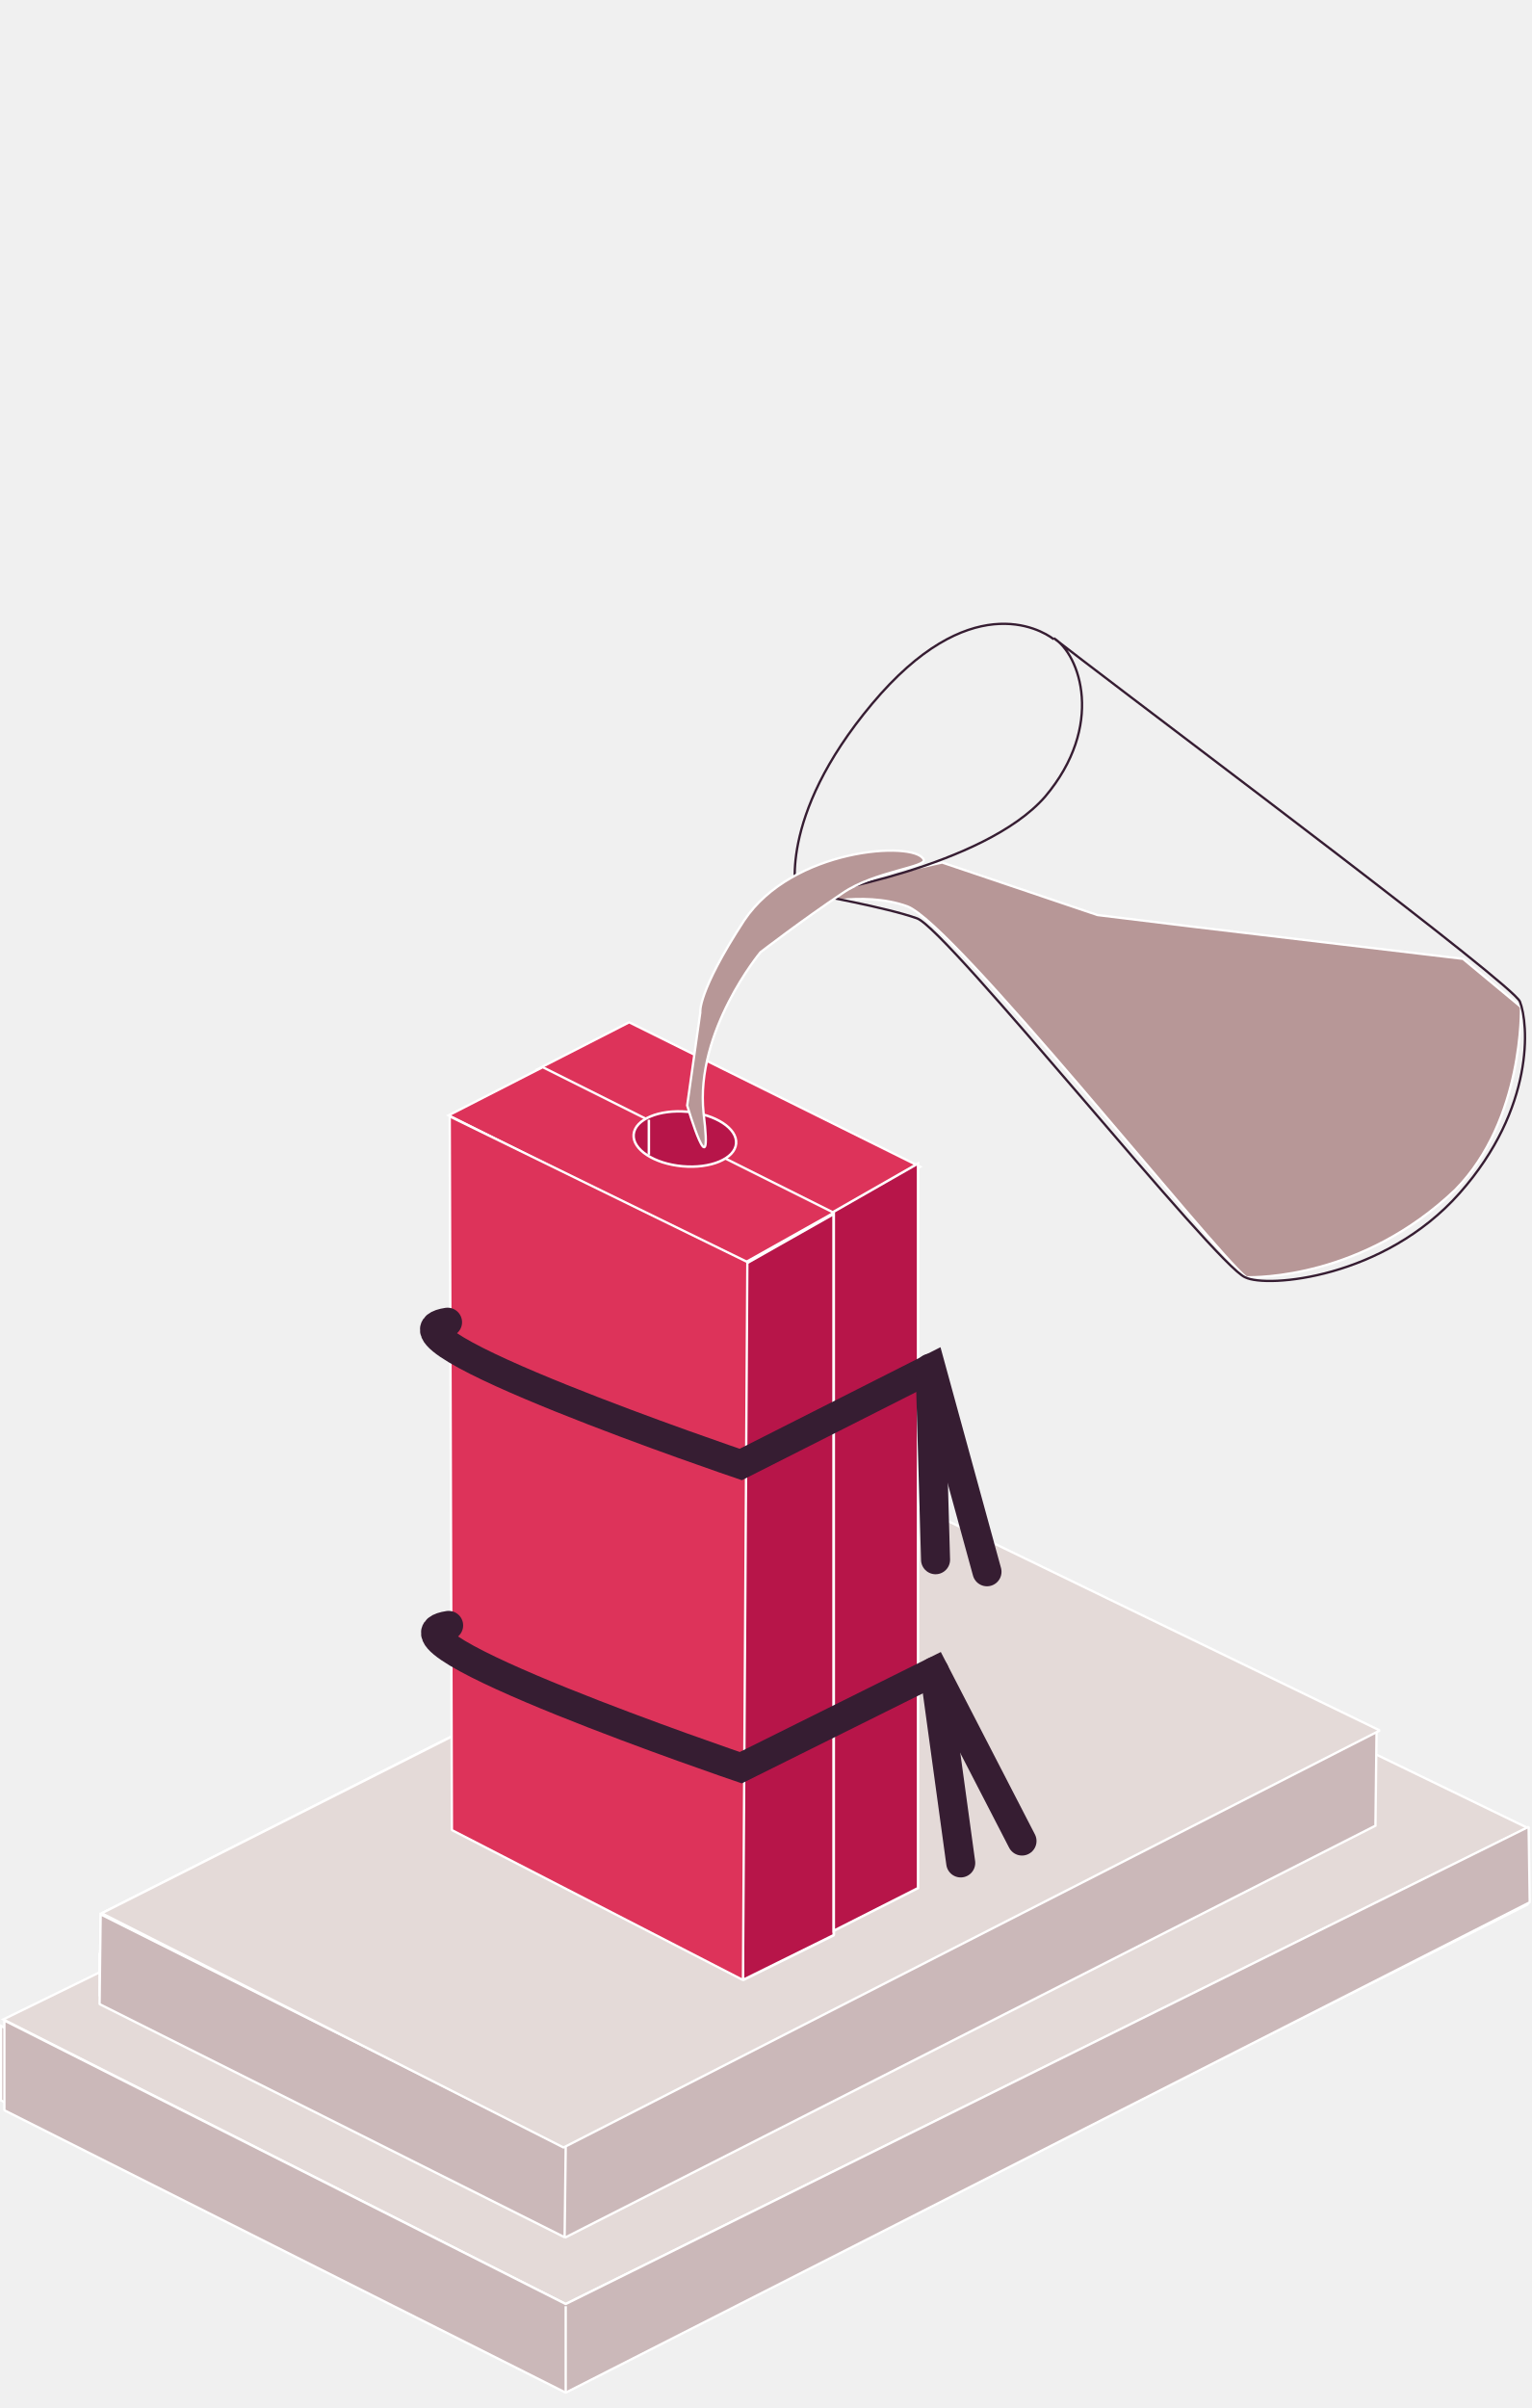
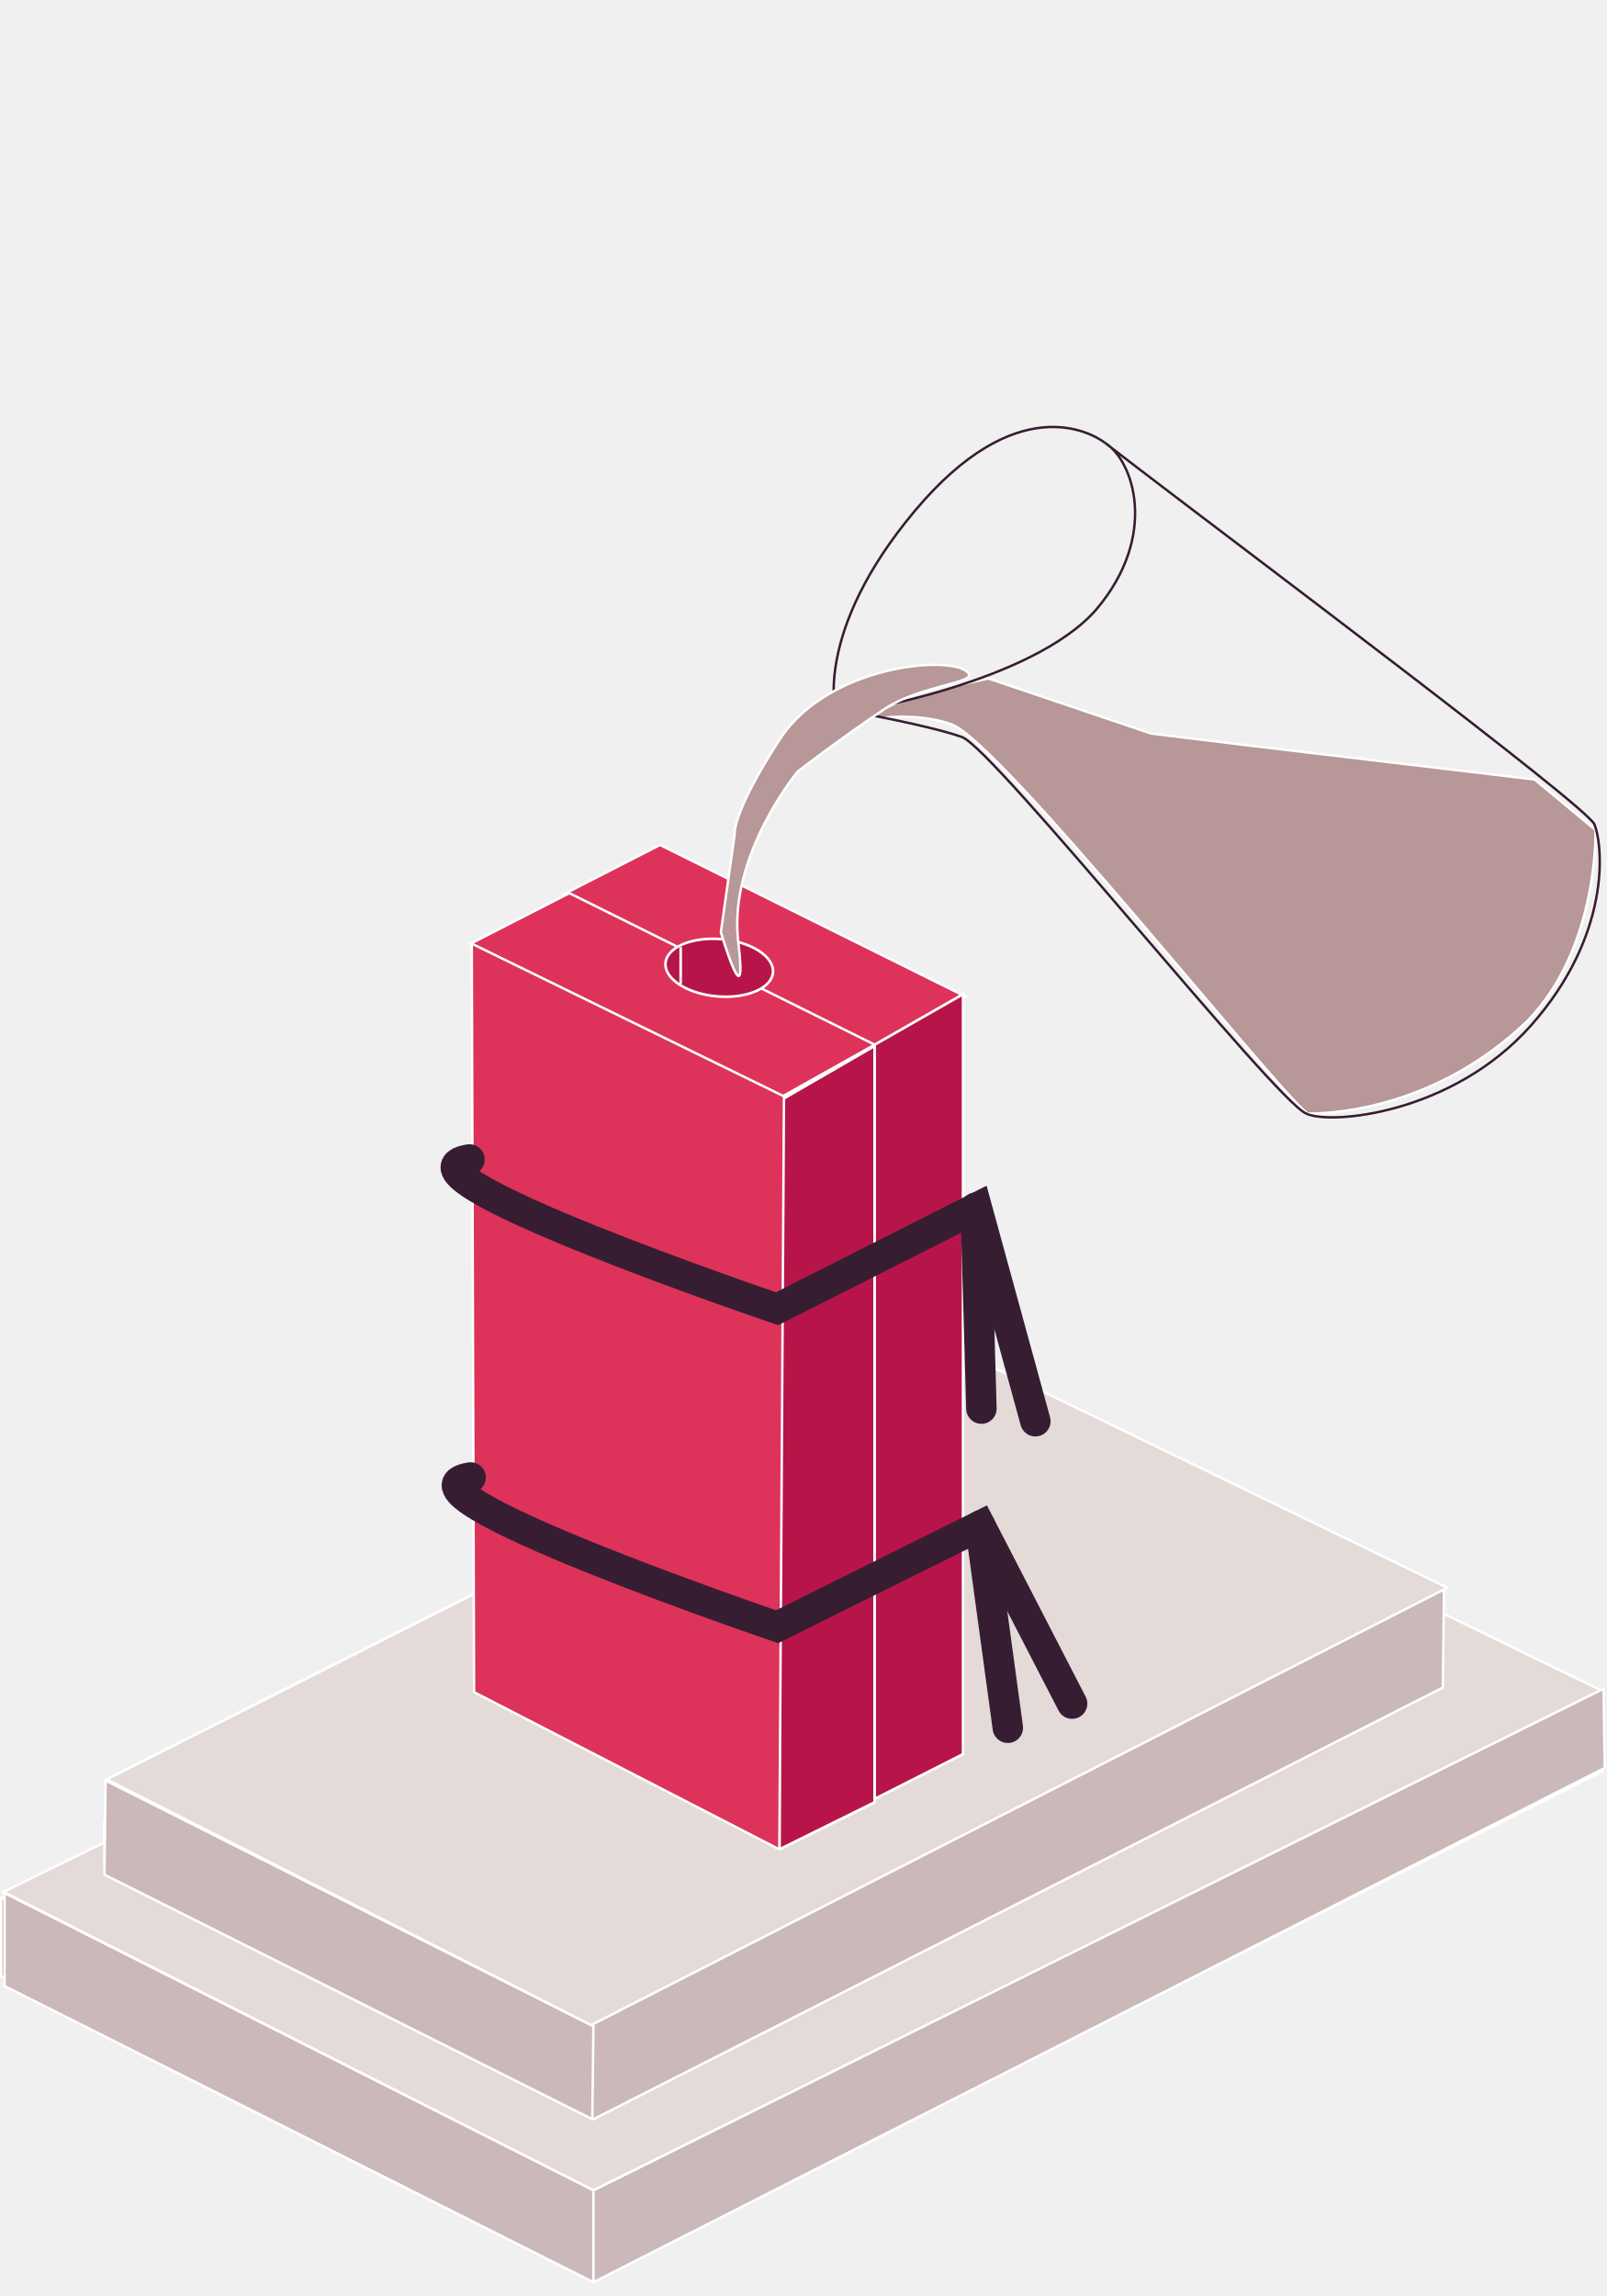
- <svg xmlns="http://www.w3.org/2000/svg" xmlns:xlink="http://www.w3.org/1999/xlink" version="1.1" id="Layer_1" x="0px" y="0px" viewBox="0 0 140 220" style="enable-background:new 0 0 140 220;" xml:space="preserve">
+ <svg xmlns="http://www.w3.org/2000/svg" xmlns:xlink="http://www.w3.org/1999/xlink" version="1.1" id="Layer_1" x="0px" y="0px" viewBox="0 0 140 200" style="enable-background:new 0 0 140 200;" xml:space="preserve">
  <style type="text/css">
	.st0{fill:none;stroke:#FFFFFF;stroke-width:0.212;stroke-linejoin:bevel;stroke-miterlimit:10;}
	.st1{fill:#CBB8B9;stroke:#FFFFFF;stroke-width:0.212;stroke-miterlimit:10;}
	.st2{fill:#E4DAD8;stroke:#FFFFFF;stroke-width:0.212;stroke-miterlimit:10;}
	.st3{fill:#CBB8B9;stroke:#FFFFFF;stroke-width:0.212;stroke-linejoin:bevel;stroke-miterlimit:10;}
	.st4{fill:#E4DAD8;stroke:#FFFFFF;stroke-width:0.212;stroke-linejoin:bevel;stroke-miterlimit:10;}
	.st5{fill:none;stroke:#FFFFFF;stroke-width:0.212;stroke-miterlimit:10;}
	.st6{fill:none;stroke:#9C1B43;stroke-width:0.531;stroke-miterlimit:10;}
	.st7{fill:none;stroke:#9C1B43;stroke-width:0.227;stroke-miterlimit:10;}
	.st8{fill:#DD335A;stroke:#FFFFFF;stroke-width:0.212;stroke-miterlimit:10;}
	.st9{fill:#B71549;stroke:#FFFFFF;stroke-width:0.227;stroke-miterlimit:10;}
	.st10{fill:#B71549;stroke:#FFFFFF;stroke-width:0.241;stroke-linejoin:bevel;stroke-miterlimit:10;}
	.st11{fill:#DD335A;stroke:#FFFFFF;stroke-width:0.212;stroke-linejoin:bevel;stroke-miterlimit:10;}
	.st12{fill:none;stroke:#361D32;stroke-width:2.653;stroke-linecap:round;stroke-miterlimit:10;}
	.st13{fill:none;stroke:#FFFFFF;stroke-width:0.227;stroke-miterlimit:10;}
	.st14{clip-path:url(#SVGID_2_);fill:#B79797;stroke:#FFFFFF;stroke-width:0.212;stroke-miterlimit:10;}
	.st15{fill:none;stroke:#361D32;stroke-width:0.212;stroke-miterlimit:10;}
	.st16{fill:#B79797;stroke:#FFFFFF;stroke-width:0.212;stroke-miterlimit:10;}
</style>
  <g>
    <g>
-       <line class="st0" x1="51.4" y1="206.6" x2="51.3" y2="214.8" />
-       <polygon class="st1" points="9.1,182.3 51.8,204 124.1,167.5 124.3,159.2 84,140.7 9.1,178.5   " />
-       <polygon class="st1" points="9.1,183.1 9.2,174.9 51.9,195.8 51.7,204   " />
-       <polygon class="st1" points="0.1,185.1 0.1,191.9 52,218.1 139.6,174 139.4,167 51.9,210.5   " />
-       <path class="st2" d="M9.3,174.8l42.5,20.8l72.4-36.6l-42.7-20.7L9.3,174.8z" />
-       <polygon class="st2" points="51.7,210.5 139.6,167 87.6,141.8 0.3,184.5   " />
-       <polygon class="st1" points="9.1,182.3 51.7,204.4 125.7,166.8 125.8,158.3 84,140.7 9.1,178.5   " />
-       <polygon class="st3" points="9.1,183.1 9.2,174.9 51.7,196.2 51.6,204.4   " />
-       <polygon class="st3" points="0.4,184.6 0.4,192.8 51.7,218.6 139.8,173.8 139.7,166.9 51.7,210.5   " />
-       <path class="st4" d="M9.3,174.8l42.2,21.4l74.6-38.1l-42.7-20.7L9.3,174.8z" />
-       <line class="st5" x1="51.7" y1="210.7" x2="51.7" y2="218.5" />
+       <line class="st0" x1="51.4" y1="186.8" x2="51.3" y2="195" />
+       <polygon class="st1" points="9.1,162.6 51.8,184.2 124.1,147.8 124.3,139.4 84,120.9 9.1,158.7   " />
+       <polygon class="st1" points="9.1,163.3 9.2,155.1 51.9,176 51.7,184.2   " />
+       <polygon class="st1" points="0.1,165.3 0.1,172.1 52,198.3 139.6,154.3 139.4,147.3 51.9,190.8   " />
+       <path class="st2" d="M9.3,155l42.5,20.8l72.4-36.6l-42.7-20.7L9.3,155z" />
+       <polygon class="st2" points="51.7,190.8 139.6,147.3 87.6,122 0.3,164.8   " />
+       <polygon class="st1" points="9.1,162.6 51.7,184.6 125.7,147 125.8,138.5 84,120.9 9.1,158.7   " />
+       <polygon class="st3" points="9.1,163.3 9.2,155.1 51.7,176.5 51.6,184.6   " />
+       <polygon class="st3" points="0.4,164.9 0.4,173 51.7,198.8 139.8,154 139.7,147.1 51.7,190.8   " />
+       <path class="st4" d="M9.3,155l42.2,21.4l74.6-38.1l-42.7-20.7L9.3,155z" />
+       <line class="st5" x1="51.7" y1="190.9" x2="51.7" y2="198.7" />
    </g>
-     <path class="st6" d="M88.8,110.2" />
-     <path class="st7" d="M81,104.5" />
-     <path class="st7" d="M76.2,101" />
-     <path class="st7" d="M68.4,95.3" />
-     <path class="st6" d="M88.8,110.2" />
-     <path class="st7" d="M81,104.5" />
-     <path class="st7" d="M76.2,101" />
-     <path class="st7" d="M68.4,95.3" />
+     <path class="st6" d="M88.8,90.5" />
+     <path class="st7" d="M81,84.7" />
+     <path class="st7" d="M76.2,81.2" />
+     <path class="st7" d="M68.4,75.6" />
+     <path class="st6" d="M88.8,90.5" />
+     <path class="st7" d="M81,84.7" />
+     <path class="st7" d="M76.2,81.2" />
+     <path class="st7" d="M68.4,75.6" />
    <g>
-       <polygon class="st8" points="49.1,97.7 76.2,111.2 84.1,106.6 57.5,93.4   " />
-       <polygon class="st8" points="41,101.9 68,115.4 76.2,110.8 49.6,97.5   " />
-       <ellipse transform="matrix(8.939853e-02 -0.996 0.996 8.939853e-02 -46.5894 157.1146)" class="st9" cx="62.6" cy="104" rx="2.5" ry="4.7" />
-       <polygon class="st10" points="67.9,115.6 67.9,180.9 76.2,176.8 76.2,110.9   " />
-       <polygon class="st9" points="76.2,110.7 76.2,176.4 83.9,172.5 83.9,106.3   " />
-       <polygon class="st11" points="41.1,102 41.3,167.2 67.9,180.9 68.3,115.3   " />
+       <polygon class="st8" points="49.1,77.9 76.2,91.4 84.1,86.8 57.5,73.6   " />
+       <polygon class="st8" points="41,82.2 68,95.6 76.2,91 49.6,77.8   " />
+       <ellipse transform="matrix(8.939853e-02 -0.996 0.996 8.939853e-02 -26.8998 139.1131)" class="st9" cx="62.6" cy="84.3" rx="2.5" ry="4.7" />
+       <polygon class="st10" points="67.9,95.9 67.9,161.1 76.2,157 76.2,91.1   " />
+       <polygon class="st9" points="76.2,91 76.2,156.7 83.9,152.8 83.9,86.6   " />
+       <polygon class="st11" points="41.1,82.2 41.3,147.4 67.9,161.1 68.3,95.5   " />
      <g>
-         <path class="st12" d="M40.9,120.8c-8,1.2,26.8,13,26.8,13l17.4-8.8l5.1,18.6" />
-         <path class="st12" d="M41,148.5c-8,1.2,26.7,13,26.7,13l17.7-8.8l8,15.5" />
-         <line class="st12" x1="85" y1="125" x2="85.5" y2="142.5" />
-         <line class="st12" x1="85.4" y1="152.7" x2="87.8" y2="170.2" />
+         <path class="st12" d="M40.9,101c-8,1.2,26.8,13,26.8,13l17.4-8.8l5.1,18.6" />
+         <path class="st12" d="M41,128.7c-8,1.2,26.7,13,26.7,13l17.7-8.8l8,15.5" />
+         <line class="st12" x1="85" y1="105.2" x2="85.5" y2="122.7" />
+         <line class="st12" x1="85.4" y1="132.9" x2="87.8" y2="150.5" />
      </g>
-       <line class="st13" x1="59.3" y1="102.3" x2="59.3" y2="105.5" />
+       <line class="st13" x1="59.3" y1="82.5" x2="59.3" y2="85.7" />
    </g>
    <g>
      <g>
        <g>
          <g>
            <g>
              <g>
                <g>
                  <g>
                    <defs>
-                       <path id="SVGID_1_" d="M96.3,58.3c2.4,1.5,4.7,8-0.8,14.5c-5.6,6.4-21.2,8.9-21.2,8.9s6.7,1.2,9.5,2.2            c2.8,1,27.3,31.7,30,32.8c2,1,12.7,0.1,19.6-7.7s6.3-15.5,5.5-17.5c-0.7-1.6-30.6-24-40-31.2L96.3,58.3" />
+                       <path id="SVGID_1_" d="M96.3,38.6c2.4,1.5,4.7,8-0.8,14.5c-5.6,6.4-21.2,8.9-21.2,8.9s6.7,1.2,9.5,2.2            c2.8,1,27.3,31.7,30,32.8c2,1,12.7,0.1,19.6-7.7s6.3-15.5,5.5-17.5c-0.7-1.6-30.6-24-40-31.2L96.3,38.6" />
                    </defs>
                    <clipPath id="SVGID_2_">
                      <use xlink:href="#SVGID_1_" style="overflow:visible;" />
                    </clipPath>
-                     <path class="st14" d="M139,92c0,0,0.3,10.3-6,16.7c-8.5,8.1-18.1,8-19.1,8c-3.2-2.6-26.7-32.3-31-33.9           c-4.2-1.5-9.1,0-9.1,0l6-2.6l6.3-1.4l14.2,4.8l9,1.1l24.4,2.9L139,92z" />
+                     <path class="st14" d="M139,72.3c0,0,0.3,10.3-6,16.7c-8.5,8.1-18.1,8-19.1,8c-3.2-2.6-26.7-32.3-31-33.9           c-4.2-1.5-9.1,0-9.1,0l6-2.6l6.3-1.4l14.2,4.8l9,1.1l24.4,2.9L139,72.3z" />
                  </g>
                </g>
              </g>
            </g>
          </g>
          <g>
-             <path id="XMLID_3_" class="st15" d="M96.3,58.3c2.4,1.5,4.7,8-0.8,14.5c-5.6,6.4-21.2,8.9-21.2,8.9s6.7,1.2,9.5,2.2       c2.8,1,27.3,31.7,30,32.8c2,1,12.7,0.1,19.6-7.7s6.3-15.5,5.5-17.5c-0.7-1.6-30.6-24-40-31.2L96.3,58.3" />
+             <path id="XMLID_3_" class="st15" d="M96.3,38.6c2.4,1.5,4.7,8-0.8,14.5c-5.6,6.4-21.2,8.9-21.2,8.9s6.7,1.2,9.5,2.2       c2.8,1,27.3,31.7,30,32.8c2,1,12.7,0.1,19.6-7.7s6.3-15.5,5.5-17.5c-0.7-1.6-30.6-24-40-31.2L96.3,38.6" />
          </g>
        </g>
-         <path class="st15" d="M72.8,81.8c0,0-1.9-7,6.9-17.5s15.3-6.9,16.6-5.9" />
+         <path class="st15" d="M72.8,62c0,0-1.9-7,6.9-17.5s15.3-6.9,16.6-5.9" />
      </g>
-       <path class="st16" d="M84.4,78.5c-0.9-1.7-12-1-16.4,5.6c-4.3,6.6-4,8.4-4,8.4l-1.2,8.5c0,0,2.4,8.1,1.5,0.7    c-0.8-7.5,5.2-14.7,5.2-14.7s3.9-3,7.5-5.4C79.9,79.6,84.9,79.2,84.4,78.5z" />
+       <path class="st16" d="M84.4,58.7c-0.9-1.7-12-1-16.4,5.6c-4.3,6.6-4,8.4-4,8.4l-1.2,8.5c0,0,2.4,8.1,1.5,0.7    c-0.8-7.5,5.2-14.7,5.2-14.7s3.9-3,7.5-5.4C79.9,59.8,84.9,59.5,84.4,58.7z" />
    </g>
  </g>
</svg>
